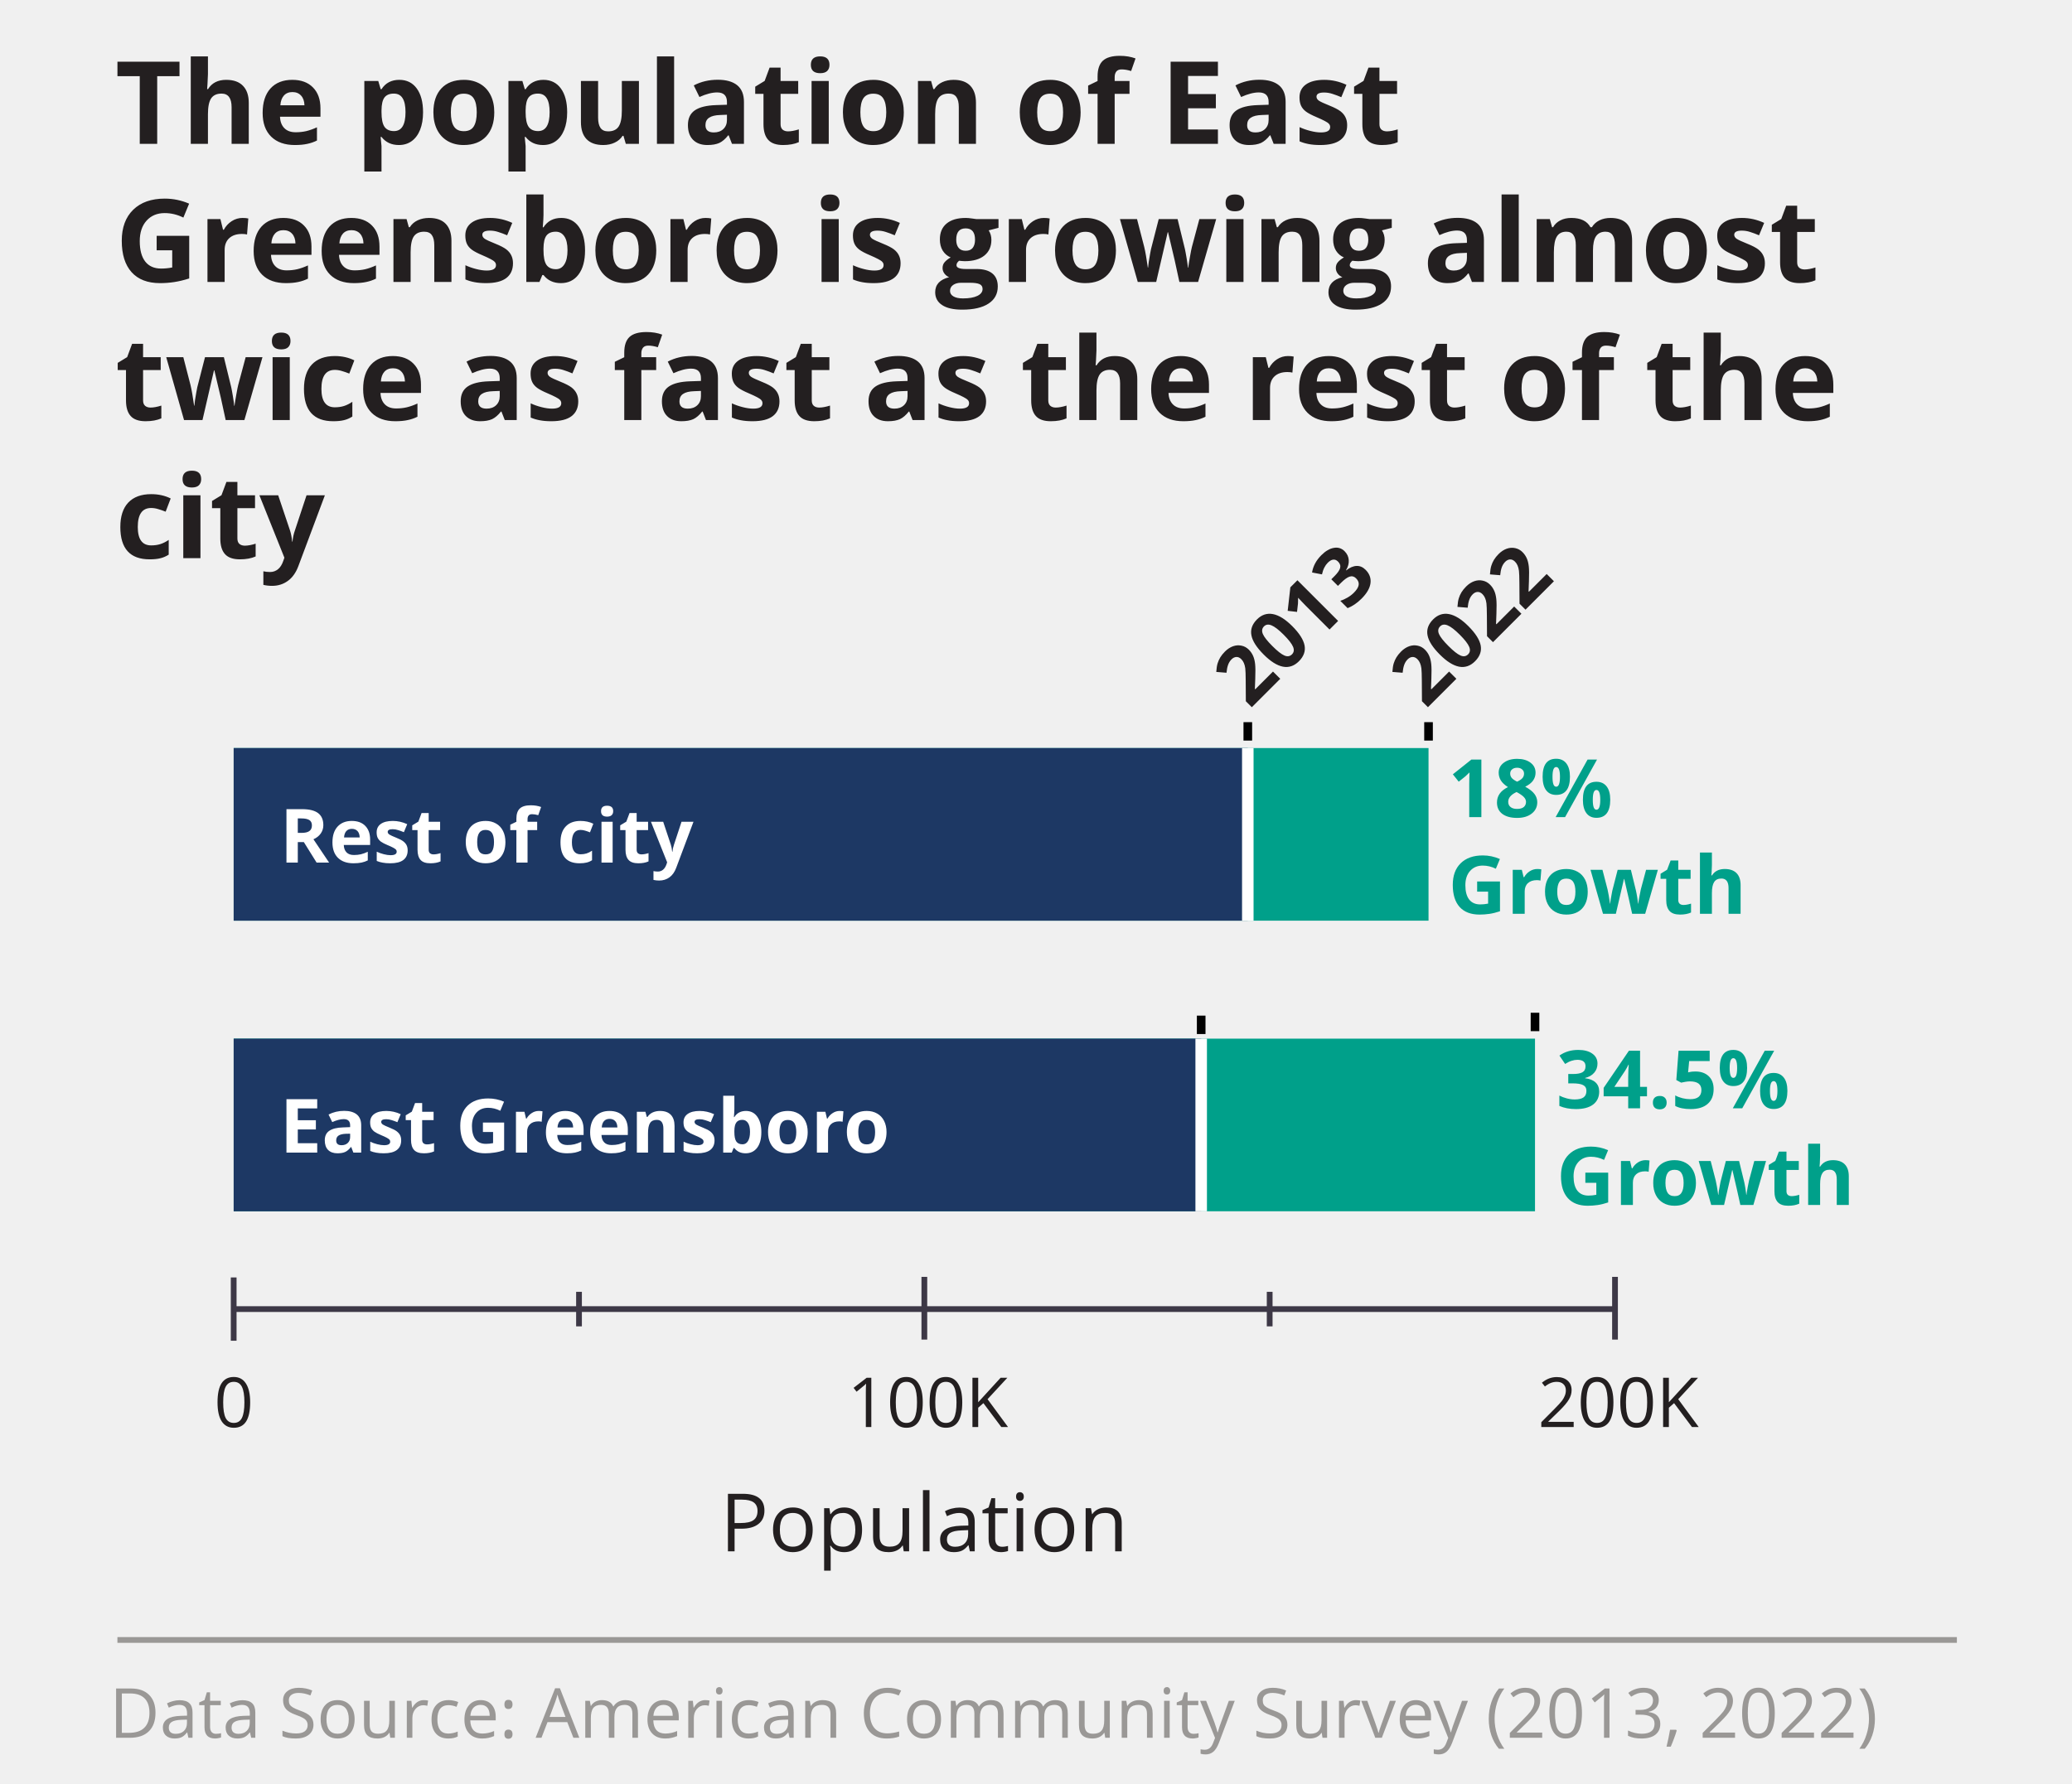
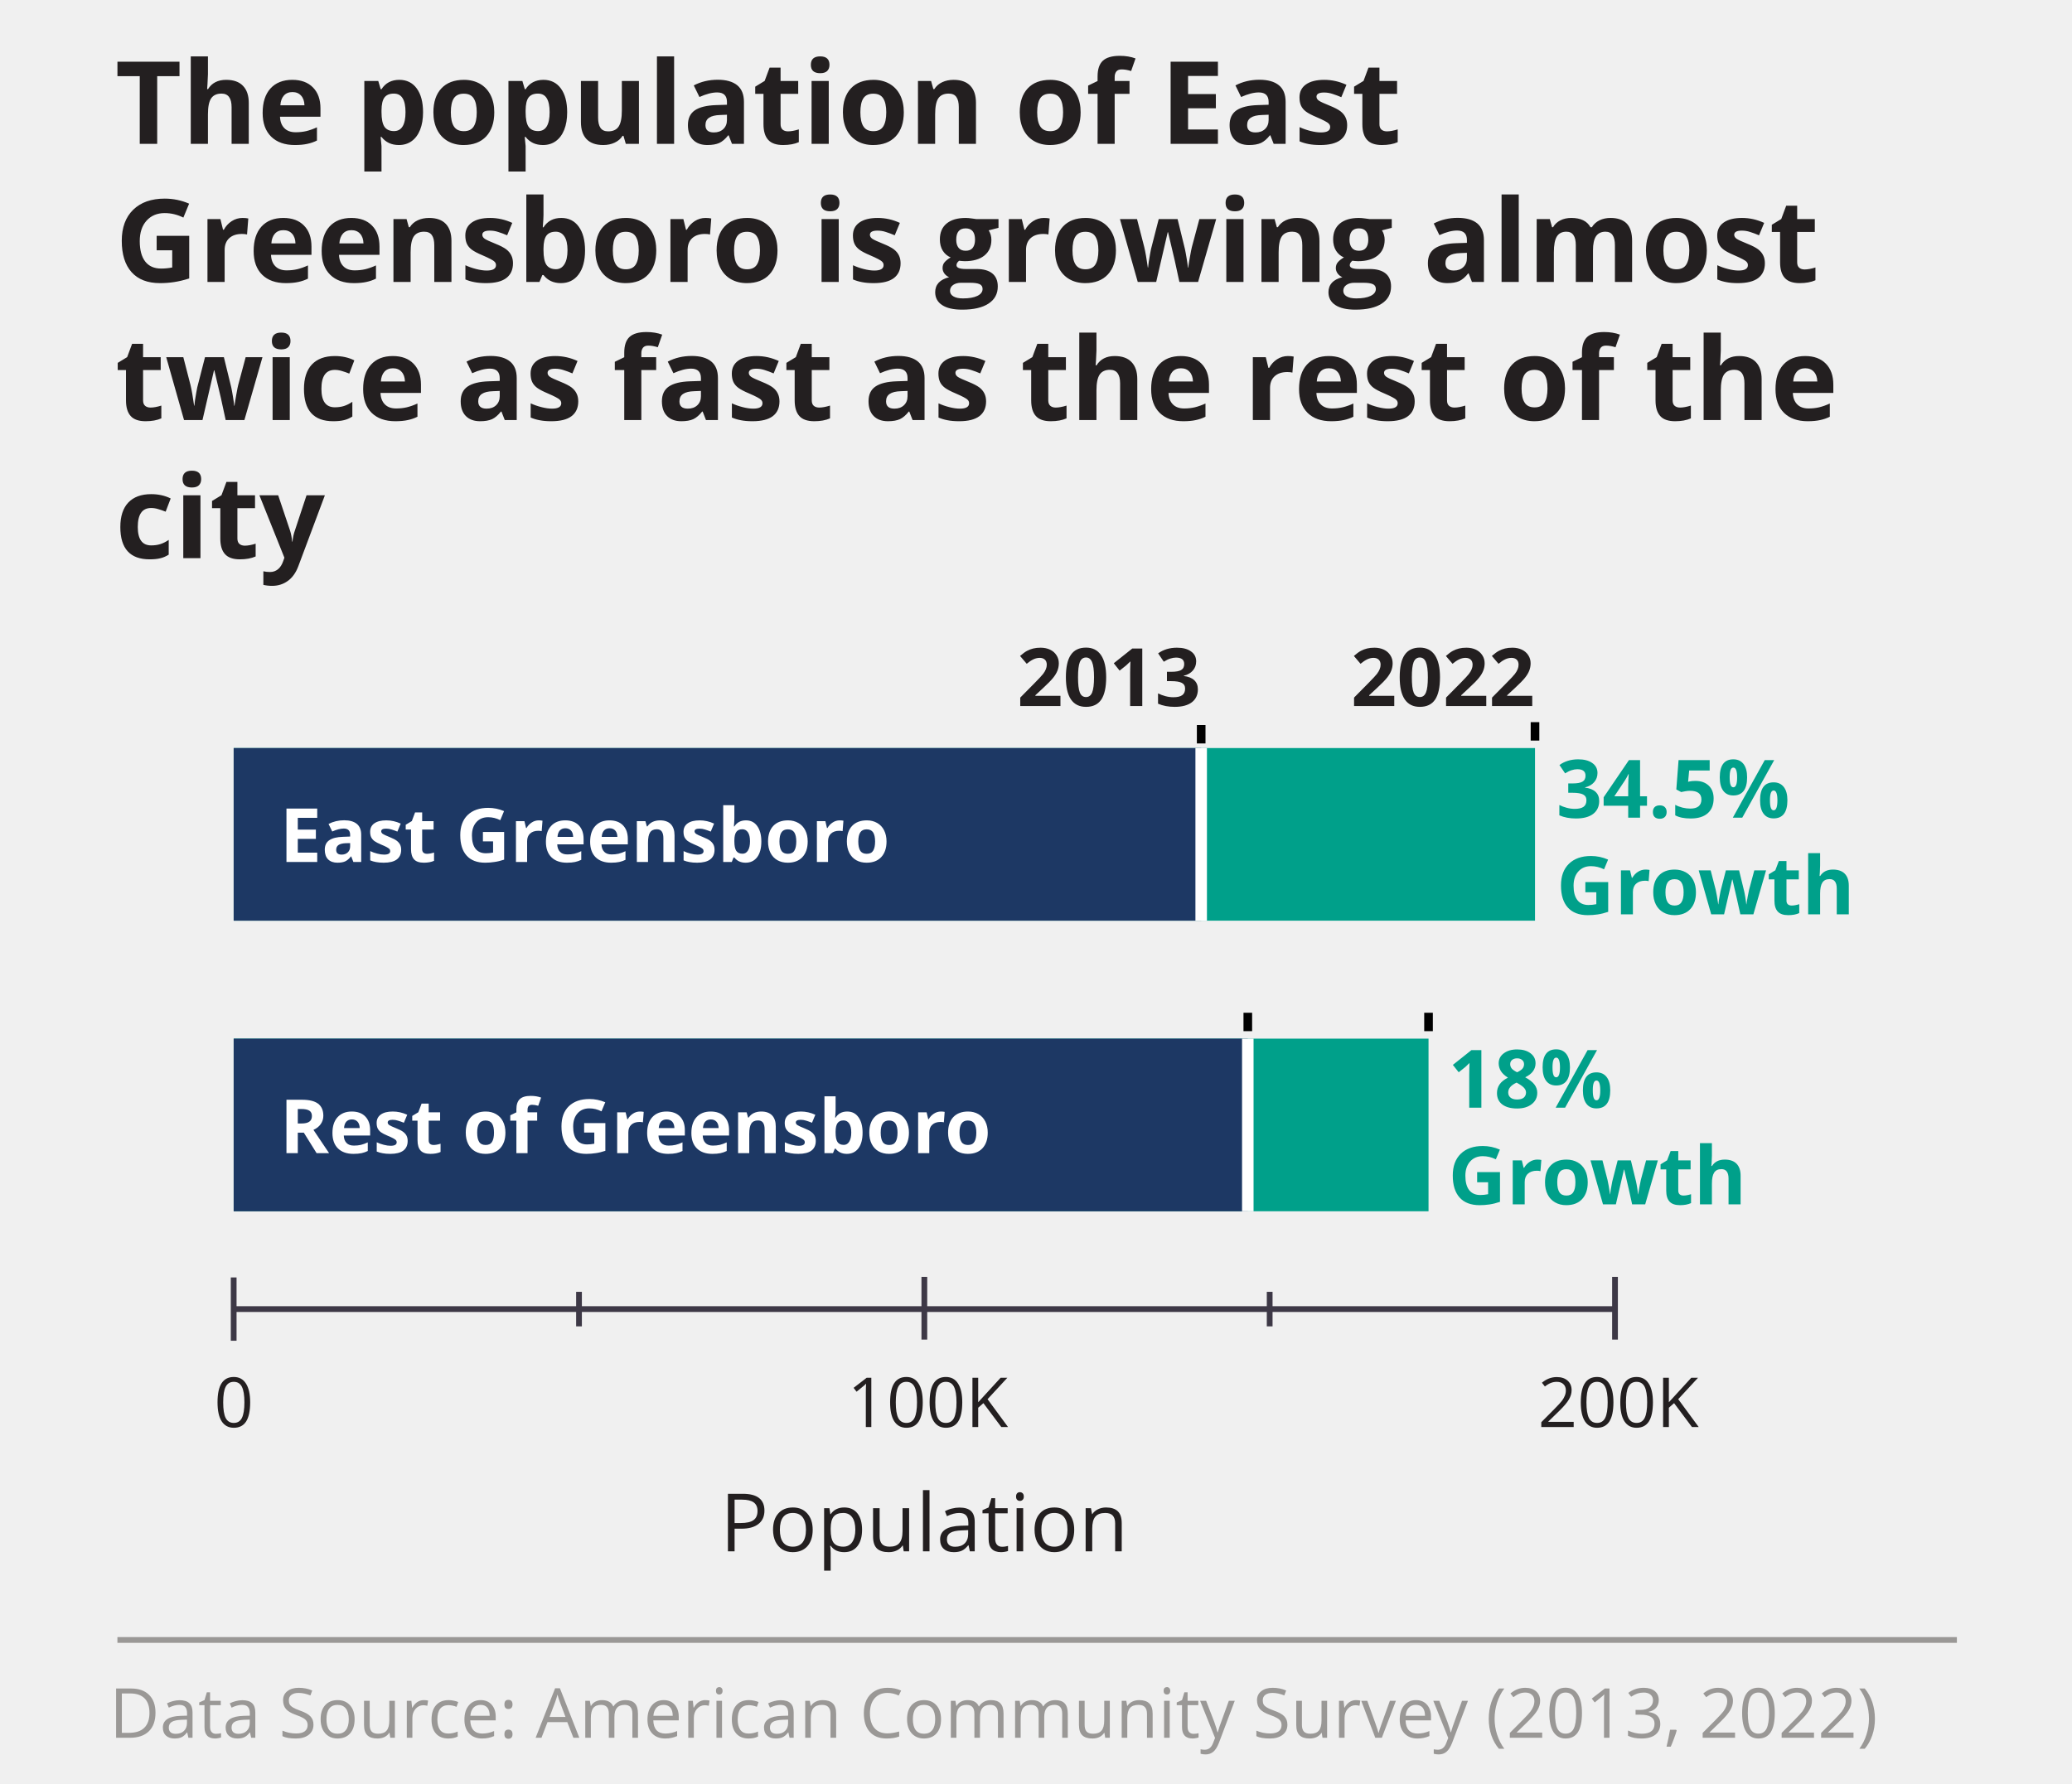
<svg xmlns="http://www.w3.org/2000/svg" id="Layer_3" version="1.1" viewBox="0 0 360 310">
-   <defs id="defs1">
-     <style id="style1">
+   <defs>
+     <style>
      .st0 {
        stroke: #3d3846;
      }

      .st0, .st1 {
        stroke-miterlimit: 10;
      }

      .st0, .st1, .st2, .st3 {
        fill: none;
      }

      .st4 {
        fill: #1d3864;
      }

      .st1 {
        stroke: #9a9896;
      }

      .st2 {
        stroke: #000;
        stroke-width: 1.5px;
      }

      .st5 {
        fill: #9a9896;
      }

      .st5, .st6, .st7, .st8, .st9, .st10, .st11, .st12 {
        isolation: isolate;
      }

      .st5, .st10, .st12 {
        font-family: OpenSans, 'Open Sans';
      }

      .st5, .st12 {
        font-size: 12px;
      }

      .st7, .st8, .st9, .st11 {
        font-family: OpenSans-Bold, 'Open Sans';
        font-weight: 700;
      }

      .st7, .st8, .st10, .st12 {
        fill: #231f20;
      }

      .st7, .st10, .st11 {
        font-size: 14px;
      }

      .st8 {
        font-size: 20px;
      }

      .st9 {
        fill: #fff;
        font-size: 13px;
      }

      .st3 {
        stroke: #fff;
        stroke-width: 2px;
      }

      .st13, .st11 {
        fill: #00a08a;
      }
    </style>
  </defs>
-   <g id="g4" class="st6">
-     <text class="st8" transform="translate(20 25)" id="text1">
-       <tspan x="0" y="0" id="tspan1">The population of East </tspan>
-     </text>
-     <text class="st8" transform="translate(20 49)" id="text2">
-       <tspan x="0" y="0" id="tspan2">Greensboro is growing almost </tspan>
-     </text>
-     <text class="st8" transform="translate(20 73)" id="text3">
-       <tspan x="0" y="0" id="tspan3">twice as fast as the rest of the </tspan>
-     </text>
-     <text class="st8" transform="translate(20 97)" id="text4">
-       <tspan x="0" y="0" id="tspan4">city</tspan>
-     </text>
+   <g id="text4" class="st6">
+     <g class="st6">
+       <text class="st8" transform="translate(20 25)">
+         <tspan x="0" y="0">The population of East</tspan>
+       </text>
+     </g>
+     <g class="st6">
+       <text class="st8" transform="translate(20 49)">
+         <tspan x="0" y="0">Greensboro is growing almost</tspan>
+       </text>
+     </g>
+     <g class="st6">
+       <text class="st8" transform="translate(20 73)">
+         <tspan x="0" y="0">twice as fast as the rest of the</tspan>
+       </text>
+     </g>
+     <g class="st6">
+       <text class="st8" transform="translate(20 97)">
+         <tspan x="0" y="0">city</tspan>
+       </text>
+     </g>
  </g>
  <g id="text7" class="st6">
-     <text class="st5" transform="translate(19 302)" id="text5">
-       <tspan x="0" y="0" id="tspan5">Data Source: American Community Survey (2013, 2022)</tspan>
-     </text>
+     <g class="st6">
+       <text class="st5" transform="translate(19 302)">
+         <tspan x="0" y="0">Data Source: American Community Survey (2013, 2022)</tspan>
+       </text>
+     </g>
  </g>
  <line id="line7" class="st1" x1="20.4" y1="285" x2="340" y2="285" />
-   <g id="g24">
+   <g id="g21">
+     <line id="line16" class="st0" x1="40.6" y1="227.5" x2="280.6" y2="227.5" />
+     <line id="line17" class="st0" x1="40.6" y1="222" x2="40.6" y2="233" />
+     <line id="line18" class="st0" x1="160.6" y1="221.9" x2="160.6" y2="232.8" />
+     <line id="line19" class="st0" x1="280.6" y1="221.9" x2="280.6" y2="232.8" />
+     <line id="line20" class="st0" x1="100.6" y1="224.5" x2="100.6" y2="230.5" />
+     <line id="line21" class="st0" x1="220.6" y1="224.5" x2="220.6" y2="230.5" />
+   </g>
+   <g id="text21" class="st6">
+     <g class="st6">
+       <text class="st10" transform="translate(125.1 269.6)">
+         <tspan x="0" y="0">Population</tspan>
+       </text>
+     </g>
+   </g>
+   <g id="text22" class="st6">
+     <g class="st6">
+       <text class="st12" transform="translate(147.2 248)">
+         <tspan x="0" y="0">100K</tspan>
+       </text>
+     </g>
+   </g>
+   <g id="text23" class="st6">
+     <g class="st6">
+       <text class="st12" transform="translate(37.2 248)">
+         <tspan x="0" y="0">0</tspan>
+       </text>
+     </g>
+   </g>
+   <g id="text24" class="st6">
+     <g class="st6">
+       <text class="st12" transform="translate(267.2 248)">
+         <tspan x="0" y="0">200K</tspan>
+       </text>
+     </g>
+   </g>
+   <g id="g11">
+     <rect id="rect10" class="st13" x="40.6" y="180.5" width="207.6" height="30" />
+     <rect id="rect11" class="st4" x="40.6" y="180.5" width="176.2" height="30" />
+   </g>
+   <g id="text12" class="st6">
+     <g class="st6">
+       <text class="st9" transform="translate(48.6 200.4)">
+         <tspan x="0" y="0">Rest of Greensboro</tspan>
+       </text>
+     </g>
+   </g>
+   <g id="text16" class="st6">
+     <g class="st6">
+       <text class="st11" transform="translate(251.6 192.5)">
+         <tspan x="0" y="0">18%</tspan>
+       </text>
+     </g>
+     <g class="st6">
+       <text class="st11" transform="translate(251.6 209.3)">
+         <tspan x="0" y="0">Growth</tspan>
+       </text>
+     </g>
+   </g>
+   <path id="path24" class="st3" d="M216.8,210.5v-30" />
+   <path id="path26" class="st2" d="M216.8,179.2v-3.2" />
+   <path id="path26-4" class="st2" d="M248.2,179.2v-3.2" />
+   <g>
    <g id="g9">
-       <rect id="rect8" class="st13" x="40.6" y="180.5" width="226.1" height="30" />
-       <rect id="rect9" class="st4" x="40.6" y="180.5" width="168.1" height="30" />
-     </g>
-     <g id="g11">
-       <rect id="rect10" class="st13" x="40.6" y="130" width="207.6" height="30" />
-       <rect id="rect11" class="st4" x="40.6" y="130" width="176.2" height="30" />
+       <rect id="rect8" class="st13" x="40.6" y="130" width="226.1" height="30" />
+       <rect id="rect9" class="st4" x="40.6" y="130" width="168.1" height="30" />
    </g>
    <g id="text11" class="st6">
-       <text class="st9" transform="translate(48.6 200.3)" id="text6">
-         <tspan x="0" y="0" id="tspan6">East Greensboro</tspan>
-       </text>
-     </g>
-     <g id="text12" class="st6">
-       <text class="st9" transform="translate(48.6,149.9)" id="text8">
-         <tspan x="0" y="0" id="tspan7">Rest of city</tspan>
-       </text>
+       <g class="st6">
+         <text class="st9" transform="translate(48.6 149.8)">
+           <tspan x="0" y="0">East Greensboro</tspan>
+         </text>
+       </g>
    </g>
    <g id="text14" class="st6">
-       <text class="st11" transform="translate(270.4 192.6)" id="text9">
-         <tspan x="0" y="0" id="tspan8">34.5%</tspan>
-       </text>
-       <text class="st11" transform="translate(270.4 209.4)" id="text10">
-         <tspan x="0" y="0" id="tspan9">Growth</tspan>
-       </text>
-     </g>
-     <g id="text16" class="st6">
-       <text class="st11" transform="translate(251.6 142)" id="text13">
-         <tspan x="0" y="0" id="tspan10">18%</tspan>
-       </text>
-       <text class="st11" transform="translate(251.6 158.8)" id="text15">
-         <tspan x="0" y="0" id="tspan13">Growth</tspan>
-       </text>
-     </g>
-     <g id="g21">
-       <line id="line16" class="st0" x1="40.6" y1="227.5" x2="280.6" y2="227.5" />
-       <line id="line17" class="st0" x1="40.6" y1="222" x2="40.6" y2="233" />
-       <line id="line18" class="st0" x1="160.6" y1="221.9" x2="160.6" y2="232.8" />
-       <line id="line19" class="st0" x1="280.6" y1="221.9" x2="280.6" y2="232.8" />
-       <line id="line20" class="st0" x1="100.6" y1="224.5" x2="100.6" y2="230.5" />
-       <line id="line21" class="st0" x1="220.6" y1="224.5" x2="220.6" y2="230.5" />
-     </g>
-     <g id="text21" class="st6">
-       <text class="st10" transform="translate(125.1 269.6)" id="text17">
-         <tspan x="0" y="0" id="tspan15">Population</tspan>
-       </text>
-     </g>
-     <g id="text22" class="st6">
-       <text class="st12" transform="translate(147.2 248)" id="text18">
-         <tspan x="0" y="0" id="tspan17">100K</tspan>
-       </text>
-     </g>
-     <g id="text23" class="st6">
-       <text class="st12" transform="translate(37.2 248)" id="text19">
-         <tspan x="0" y="0" id="tspan18">0</tspan>
-       </text>
-     </g>
-     <g id="text24" class="st6">
-       <text class="st12" transform="translate(267.2 248)" id="text20">
-         <tspan x="0" y="0" id="tspan19">200K</tspan>
-       </text>
-     </g>
-     <g id="g25" class="st6">
-       <text class="st7" transform="translate(217.1 123.3) rotate(-45)" id="text25">
-         <tspan x="0" y="0" id="tspan20">2013</tspan>
-       </text>
-     </g>
-     <g id="text4-7" class="st6">
-       <text class="st7" transform="translate(247.7 123.3) rotate(-45)" id="text26">
-         <tspan x="0" y="0" id="tspan25">2022</tspan>
-       </text>
-     </g>
-     <path id="path23" class="st3" d="M208.7,210.5v-30" />
-     <path id="path24" class="st3" d="M216.8,160v-30" />
-     <path id="path26" class="st2" d="M216.8,128.7v-3.2" />
-     <path id="path26-3" class="st2" d="M208.7,179.7v-3.2" />
-     <path id="path26-7" class="st2" d="M266.7,179.2v-3.2" />
-     <path id="path26-4" class="st2" d="M248.2,128.7v-3.2" />
+       <g class="st6">
+         <text class="st11" transform="translate(270.4 142.1)">
+           <tspan x="0" y="0">34.5%</tspan>
+         </text>
+       </g>
+       <g class="st6">
+         <text class="st11" transform="translate(270.4 158.9)">
+           <tspan x="0" y="0">Growth</tspan>
+         </text>
+       </g>
+     </g>
+     <path id="path23" class="st3" d="M208.7,160v-30" />
+     <path id="path26-3" class="st2" d="M208.7,129.2v-3.2" />
+     <path id="path26-7" class="st2" d="M266.7,128.7v-3.2" />
+   </g>
+   <g id="text3" class="st6">
+     <g class="st6">
+       <text class="st7" transform="translate(176.7 122.7)">
+         <tspan x="0" y="0">2013</tspan>
+       </text>
+     </g>
+   </g>
+   <g id="text41" data-name="text4" class="st6">
+     <g class="st6">
+       <text class="st7" transform="translate(234.7 122.7)">
+         <tspan x="0" y="0">2022</tspan>
+       </text>
+     </g>
  </g>
</svg>
